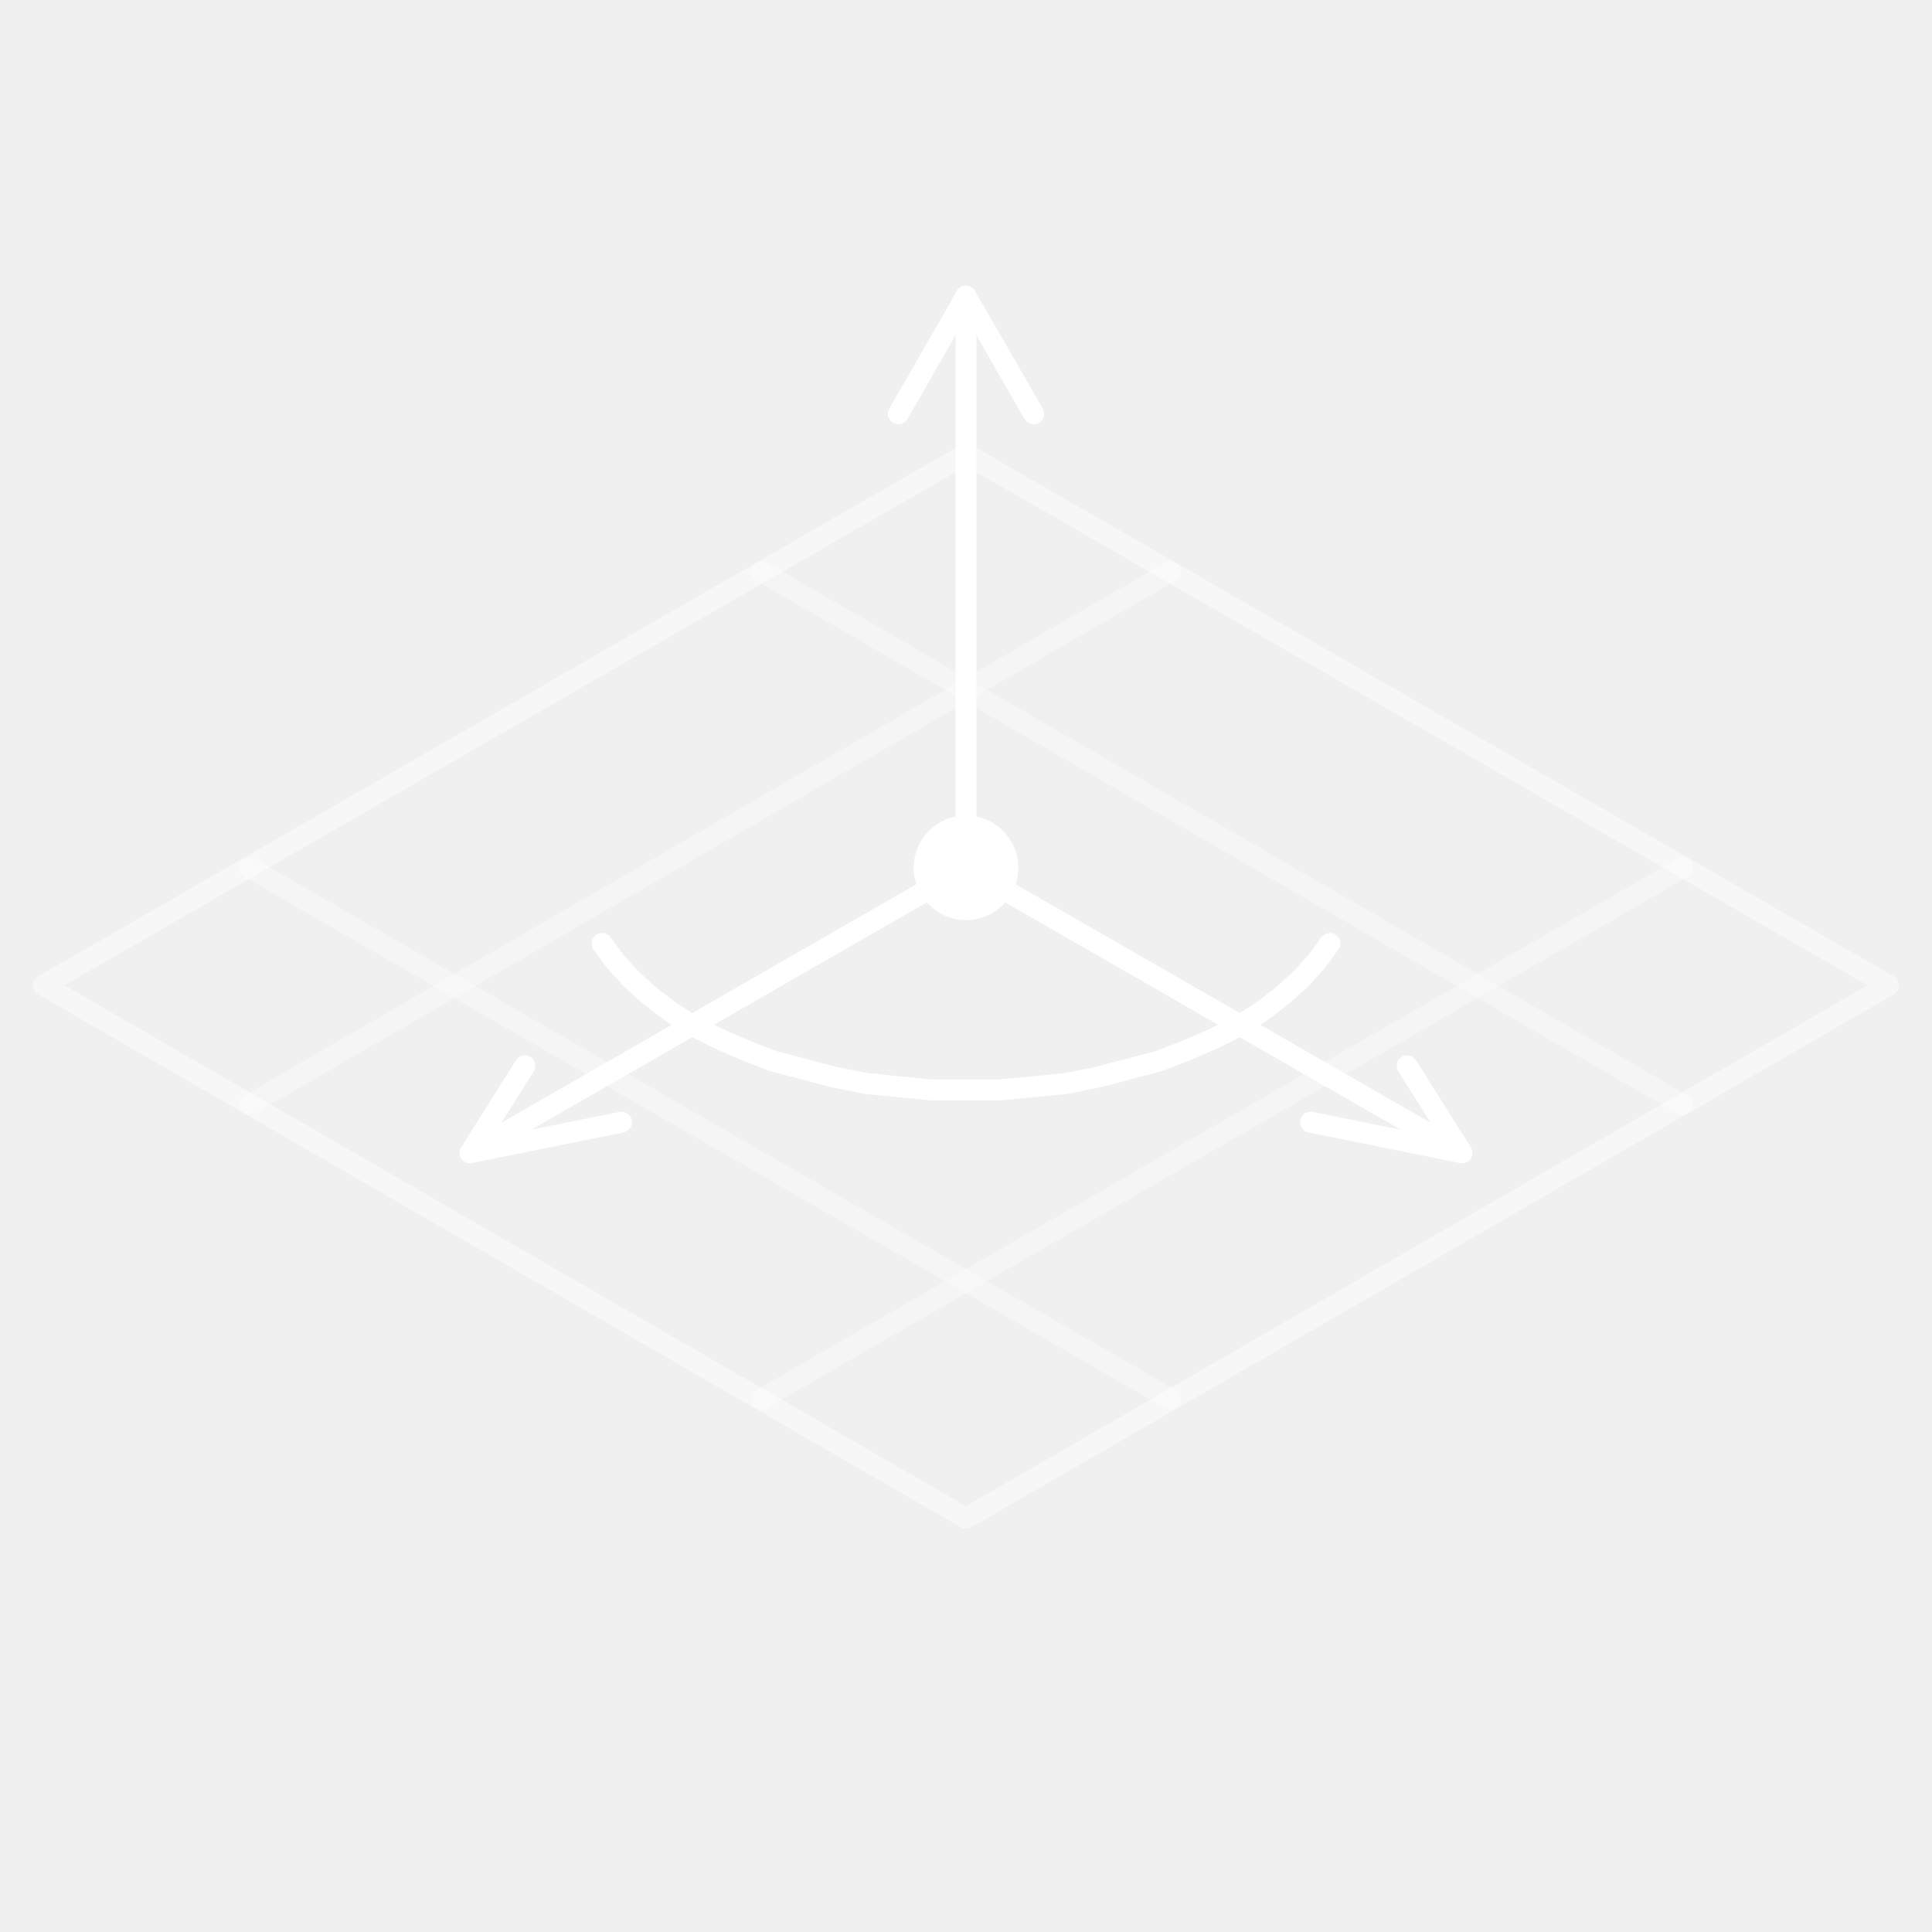
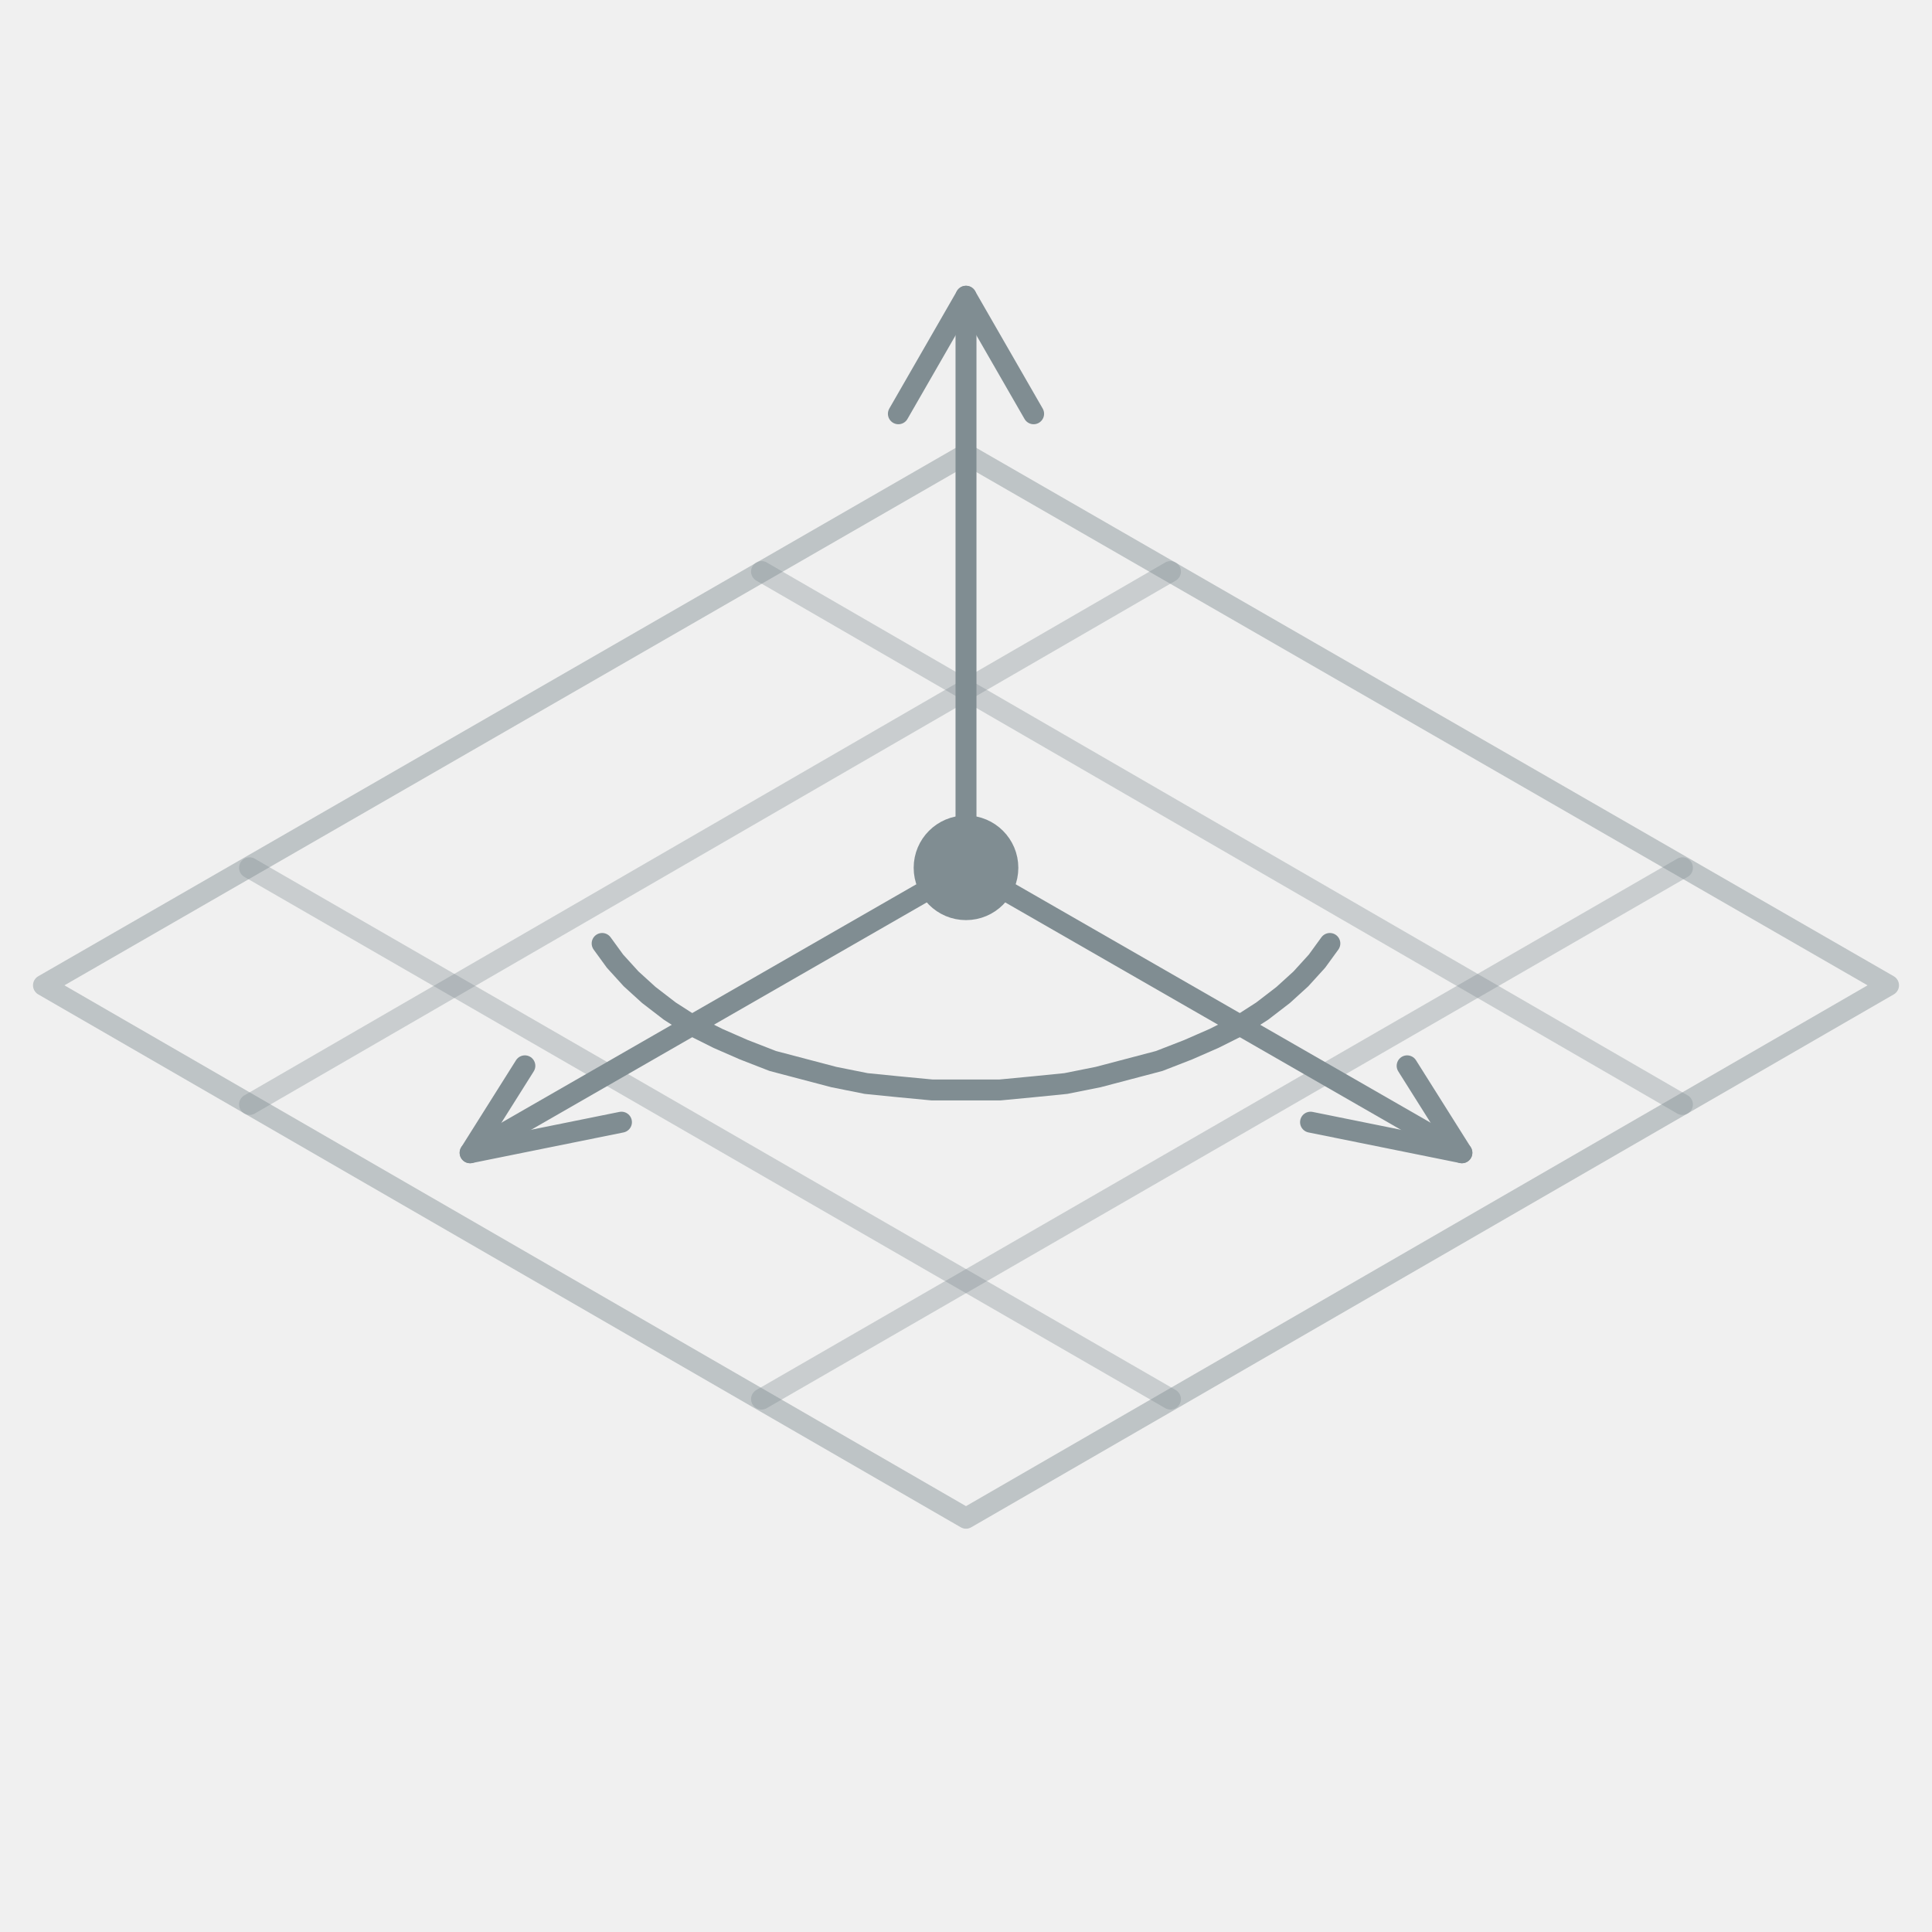
- <svg xmlns="http://www.w3.org/2000/svg" viewBox="0 0 120 120" fill="none" stroke="#fff" stroke-width="1.3" stroke-linecap="round" stroke-linejoin="round">
+ <svg xmlns="http://www.w3.org/2000/svg" viewBox="0 0 120 120" fill="none" stroke="#808d92" stroke-width="1.3" stroke-linecap="round" stroke-linejoin="round">
  <path d="M60.0 94.3 L117.3 61.2 L60.0 28.2 L2.7 61.2 Z" opacity="0.45" />
  <path d="M47.3 86.9 L104.5 53.9" opacity="0.35" />
  <path d="M72.7 86.9 L15.5 53.9" opacity="0.35" />
  <path d="M15.5 68.6 L72.7 35.5" opacity="0.35" />
  <path d="M104.5 68.6 L47.3 35.5" opacity="0.35" />
  <path d="M60.0 53.9 L29.2 71.6" />
  <path d="M32.6 66.2 L29.2 71.6 L38.6 69.7" />
  <path d="M60.0 53.9 L90.8 71.6" />
  <path d="M81.4 69.7 L90.8 71.6 L87.4 66.2" />
  <path d="M60.0 53.9 L60.0 18.4" />
  <path d="M64.2 25.7 L60.0 18.4 L55.8 25.7" />
-   <circle cx="60.0" cy="53.9" r="2.6" fill="#fff" />
+   <circle cx="60.0" cy="53.9" r="2.6" fill="#808d92" />
  <path d="M37.4 58.6 L38.2 59.7 L39.2 60.8 L40.3 61.8 L41.6 62.8 L43.0 63.7 L44.6 64.5 L46.2 65.2 L48.0 65.9 L49.9 66.4 L51.8 66.9 L53.8 67.3 L55.8 67.5 L57.9 67.7 L60.0 67.7 L62.1 67.7 L64.2 67.5 L66.2 67.3 L68.2 66.9 L70.1 66.4 L72.0 65.9 L73.8 65.2 L75.4 64.5 L77.0 63.7 L78.4 62.8 L79.7 61.8 L80.8 60.8 L81.8 59.7 L82.6 58.6" />
</svg>
